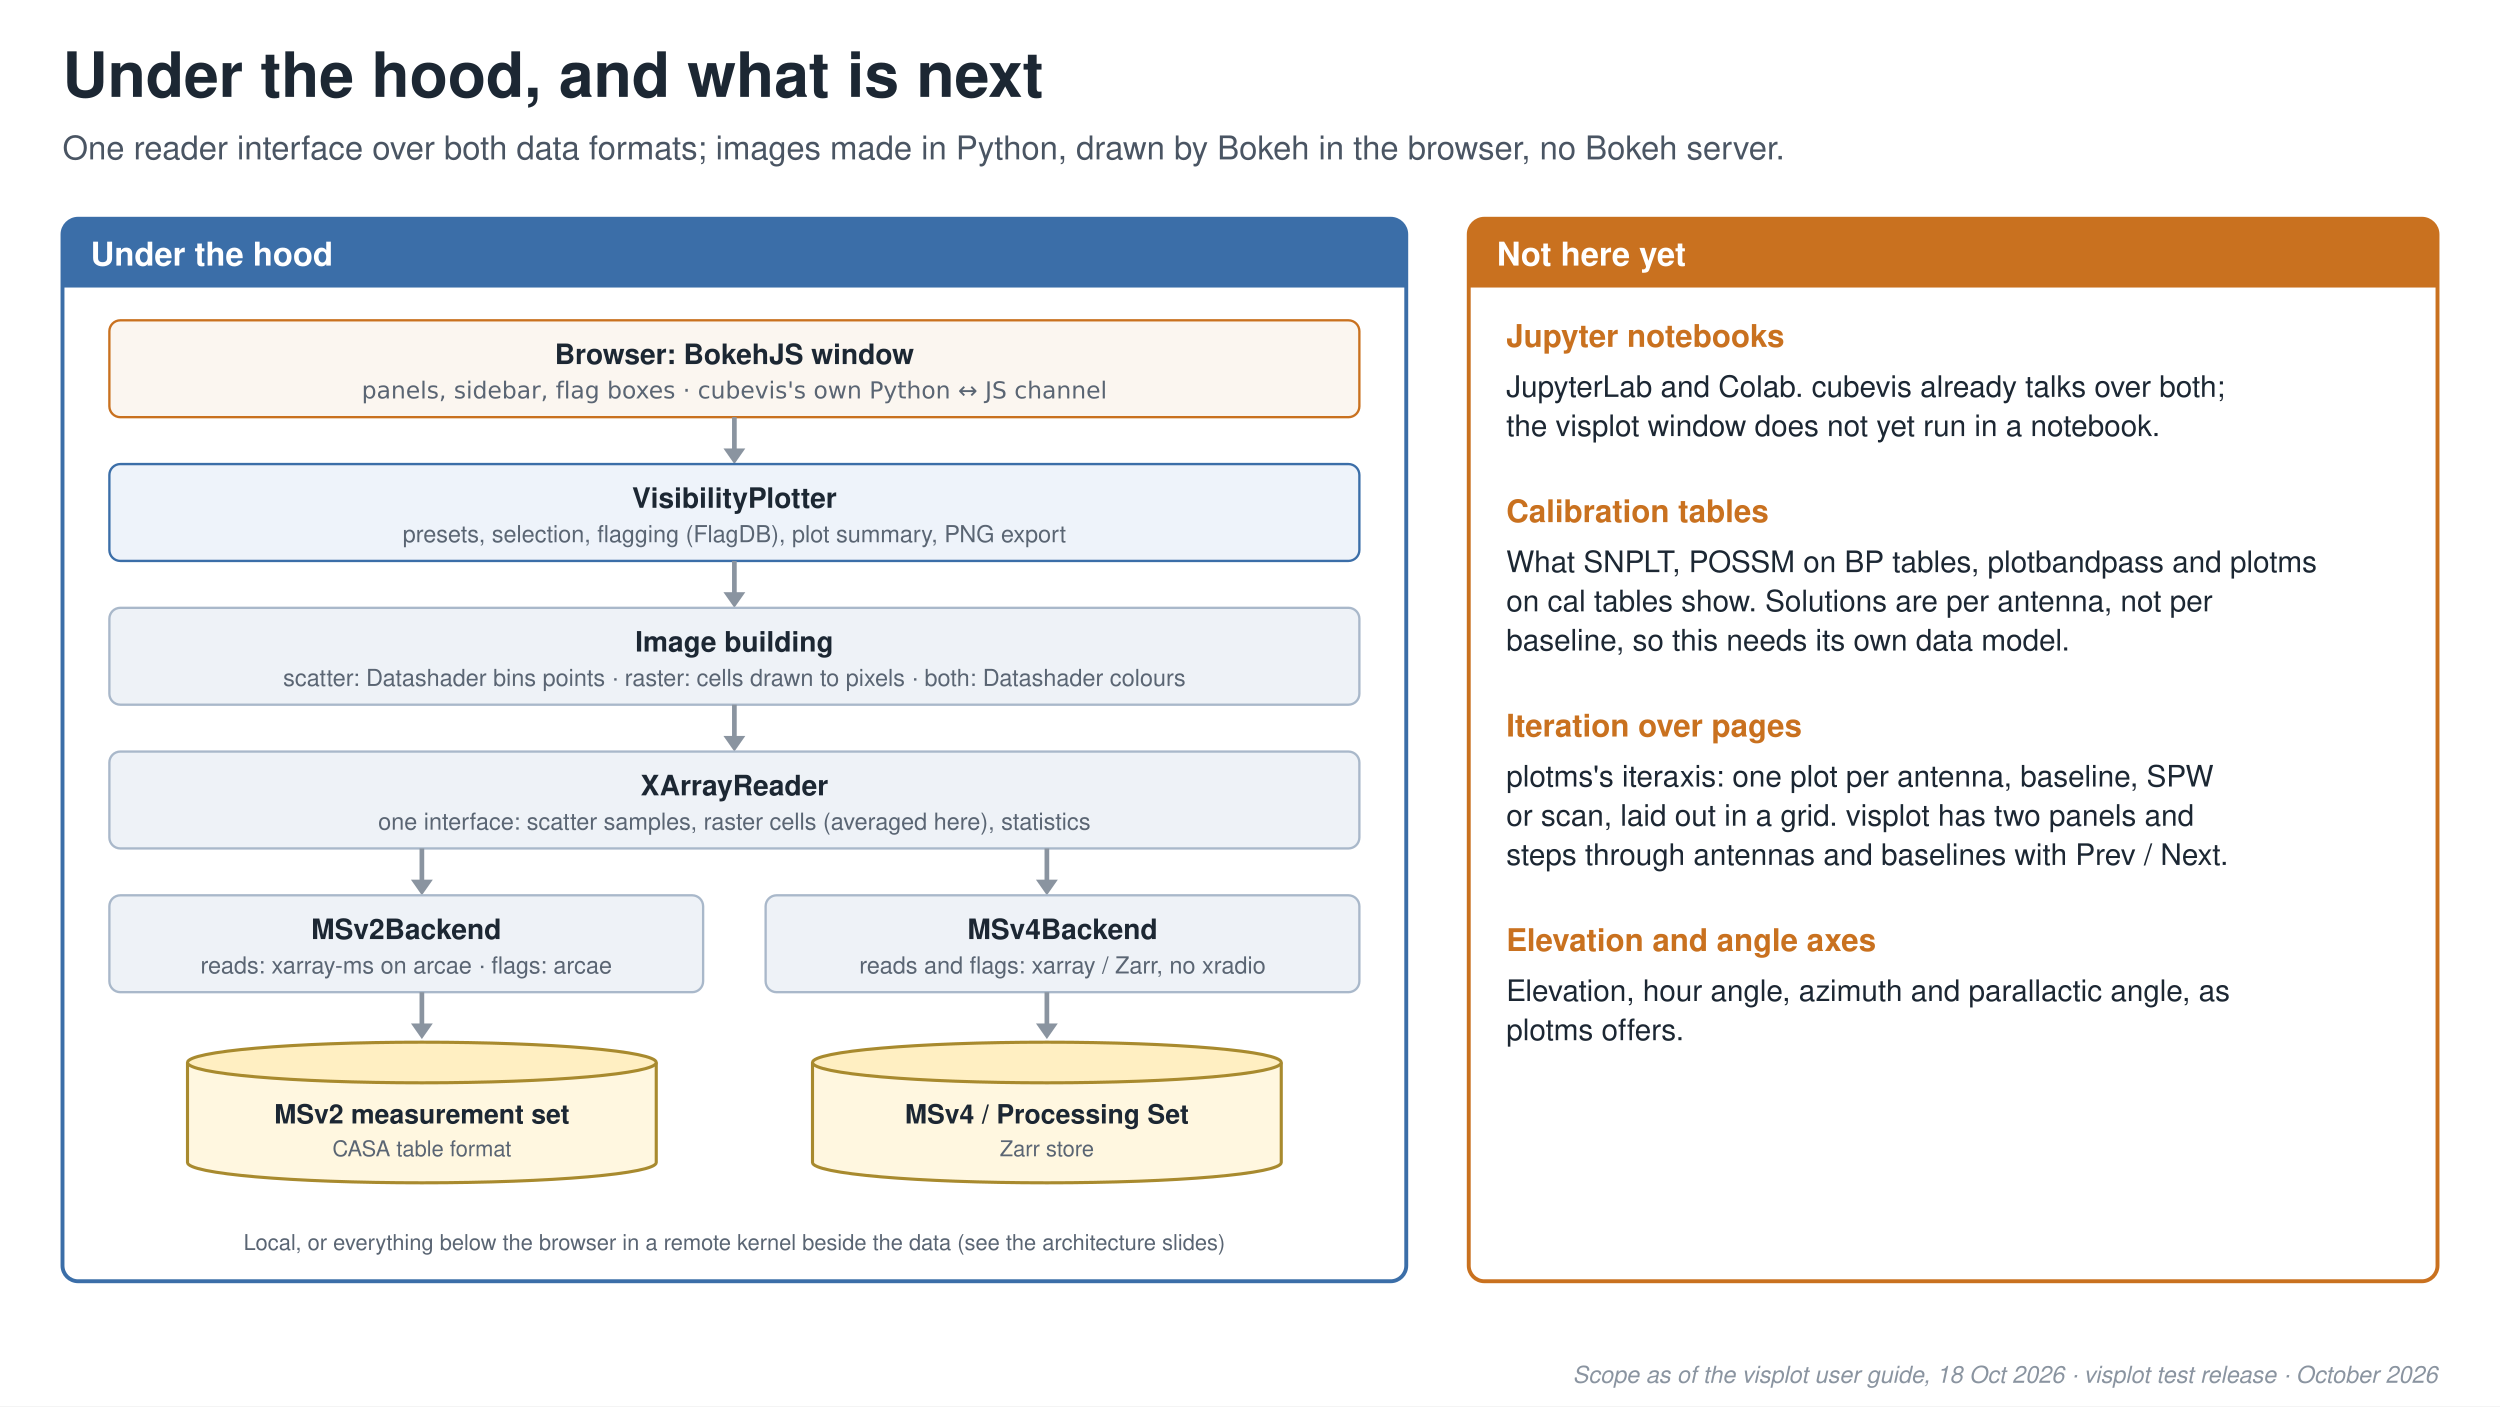
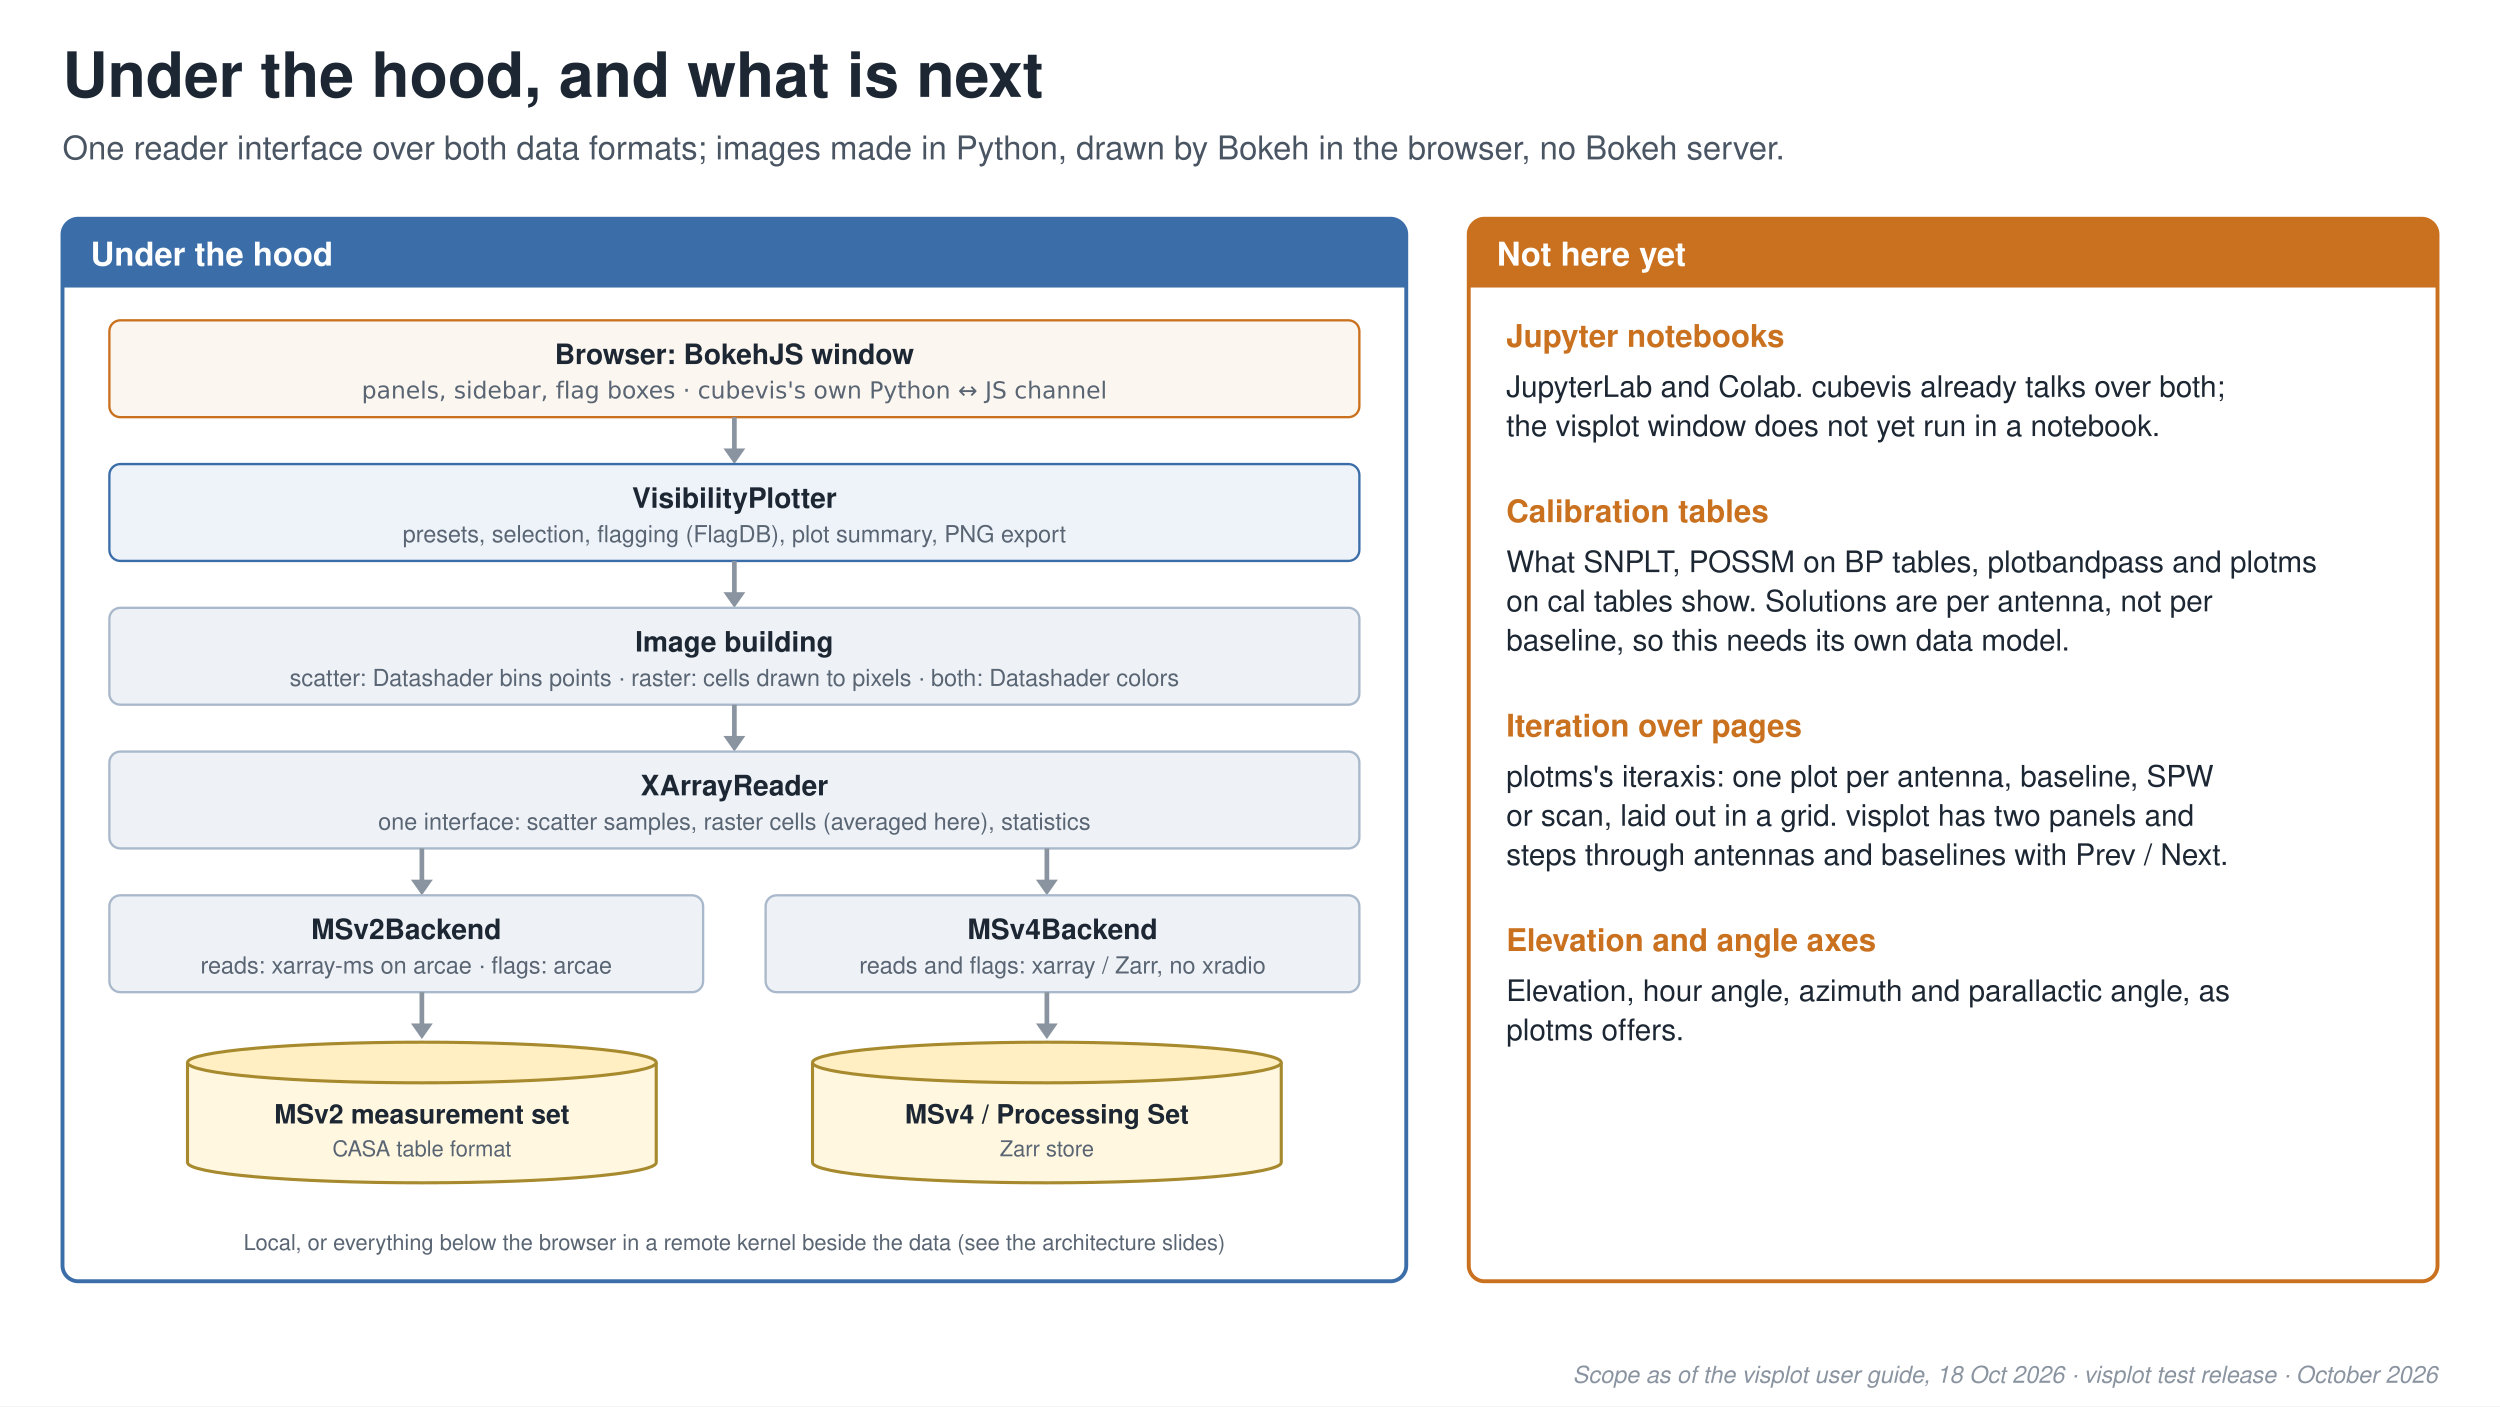
<svg xmlns="http://www.w3.org/2000/svg" viewBox="0 0 1600 900" width="100%" height="100%">
  <rect width="1600" height="900" fill="white" />
  <rect x="40" y="140" width="860" height="680" rx="10" fill="white" stroke="#3B6EA8" stroke-width="2.5" />
  <path d="M40 184 V150 a10 10 0 0 1 10 -10 H890 a10 10 0 0 1 10 10 V184 Z" fill="#3B6EA8" />
  <text x="58" y="170" font-family="Helvetica, Arial, sans-serif" font-size="21" font-weight="bold" fill="white" text-anchor="start" xml:space="preserve">Under the hood</text>
  <rect x="70" y="205" width="800" height="62" rx="7" fill="#FBF6F0" stroke="#C9711F" stroke-width="1.5" />
  <text x="470.0" y="233.0" font-family="Helvetica, Arial, sans-serif" font-size="18" font-weight="bold" fill="#1C2733" text-anchor="middle" xml:space="preserve">Browser: BokehJS window</text>
  <text x="470.0" y="255.0" font-family="DejaVu Sans, Arial Unicode MS, sans-serif" font-size="15" font-weight="normal" fill="#5A6573" text-anchor="middle" xml:space="preserve">panels, sidebar, flag boxes · cubevis's own Python ↔ JS channel</text>
  <path d="M470 267 V289" stroke="#8A94A0" stroke-width="3" />
  <path d="M463 287 L470 297 L477 287 Z" fill="#8A94A0" />
  <rect x="70" y="297" width="800" height="62" rx="7" fill="#EEF3FA" stroke="#3B6EA8" stroke-width="1.5" />
  <text x="470.0" y="325.0" font-family="Helvetica, Arial, sans-serif" font-size="18" font-weight="bold" fill="#1C2733" text-anchor="middle" xml:space="preserve">VisibilityPlotter</text>
  <text x="470.0" y="347.0" font-family="Helvetica, Arial, sans-serif" font-size="15" font-weight="normal" fill="#5A6573" text-anchor="middle" xml:space="preserve">presets, selection, flagging (FlagDB), plot summary, PNG export</text>
  <path d="M470 359 V381" stroke="#8A94A0" stroke-width="3" />
  <path d="M463 379 L470 389 L477 379 Z" fill="#8A94A0" />
  <rect x="70" y="389" width="800" height="62" rx="7" fill="#EEF2F7" stroke="#A9B8CA" stroke-width="1.5" />
  <text x="470.0" y="417.0" font-family="Helvetica, Arial, sans-serif" font-size="18" font-weight="bold" fill="#1C2733" text-anchor="middle" xml:space="preserve">Image building</text>
-   <text x="470.0" y="439.0" font-family="Helvetica, Arial, sans-serif" font-size="15" font-weight="normal" fill="#5A6573" text-anchor="middle" xml:space="preserve">scatter: Datashader bins points · raster: cells drawn to pixels · both: Datashader colours</text>
+   <text x="470.0" y="439.0" font-family="Helvetica, Arial, sans-serif" font-size="15" font-weight="normal" fill="#5A6573" text-anchor="middle" xml:space="preserve">scatter: Datashader bins points · raster: cells drawn to pixels · both: Datashader colors</text>
  <path d="M470 451 V473" stroke="#8A94A0" stroke-width="3" />
  <path d="M463 471 L470 481 L477 471 Z" fill="#8A94A0" />
  <rect x="70" y="481" width="800" height="62" rx="7" fill="#EEF2F7" stroke="#A9B8CA" stroke-width="1.5" />
  <text x="470.0" y="509.0" font-family="Helvetica, Arial, sans-serif" font-size="18" font-weight="bold" fill="#1C2733" text-anchor="middle" xml:space="preserve">XArrayReader</text>
  <text x="470.0" y="531.0" font-family="Helvetica, Arial, sans-serif" font-size="15" font-weight="normal" fill="#5A6573" text-anchor="middle" xml:space="preserve">one interface: scatter samples, raster cells (averaged here), statistics</text>
  <path d="M270 543 V565" stroke="#8A94A0" stroke-width="3" />
  <path d="M263 563 L270 573 L277 563 Z" fill="#8A94A0" />
  <path d="M670 543 V565" stroke="#8A94A0" stroke-width="3" />
  <path d="M663 563 L670 573 L677 563 Z" fill="#8A94A0" />
  <rect x="70" y="573" width="380" height="62" rx="7" fill="#EEF2F7" stroke="#A9B8CA" stroke-width="1.5" />
  <text x="260.0" y="601.0" font-family="Helvetica, Arial, sans-serif" font-size="18" font-weight="bold" fill="#1C2733" text-anchor="middle" xml:space="preserve">MSv2Backend</text>
  <text x="260.0" y="623.0" font-family="Helvetica, Arial, sans-serif" font-size="15" font-weight="normal" fill="#5A6573" text-anchor="middle" xml:space="preserve">reads: xarray-ms on arcae · flags: arcae</text>
  <rect x="490" y="573" width="380" height="62" rx="7" fill="#EEF2F7" stroke="#A9B8CA" stroke-width="1.5" />
  <text x="680.0" y="601.0" font-family="Helvetica, Arial, sans-serif" font-size="18" font-weight="bold" fill="#1C2733" text-anchor="middle" xml:space="preserve">MSv4Backend</text>
  <text x="680.0" y="623.0" font-family="Helvetica, Arial, sans-serif" font-size="15" font-weight="normal" fill="#5A6573" text-anchor="middle" xml:space="preserve">reads and flags: xarray / Zarr, no xradio</text>
  <path d="M270 635 V657" stroke="#8A94A0" stroke-width="3" />
  <path d="M263 655 L270 665 L277 655 Z" fill="#8A94A0" />
  <path d="M670 635 V657" stroke="#8A94A0" stroke-width="3" />
  <path d="M663 655 L670 665 L677 655 Z" fill="#8A94A0" />
  <path d="M120 680 V744 A150 13 0 0 0 420 744 V680" fill="#FFF7E0" stroke="#A88A2E" stroke-width="2" />
  <ellipse cx="270" cy="680" rx="150" ry="13" fill="#FFEFC2" stroke="#A88A2E" stroke-width="2" />
  <text x="270" y="719" font-family="Helvetica, Arial, sans-serif" font-size="17" font-weight="bold" fill="#1C2733" text-anchor="middle" xml:space="preserve">MSv2 measurement set</text>
  <text x="270" y="740" font-family="Helvetica, Arial, sans-serif" font-size="14" font-weight="normal" fill="#5A6573" text-anchor="middle" xml:space="preserve">CASA table format</text>
  <path d="M520 680 V744 A150 13 0 0 0 820 744 V680" fill="#FFF7E0" stroke="#A88A2E" stroke-width="2" />
  <ellipse cx="670" cy="680" rx="150" ry="13" fill="#FFEFC2" stroke="#A88A2E" stroke-width="2" />
  <text x="670" y="719" font-family="Helvetica, Arial, sans-serif" font-size="17" font-weight="bold" fill="#1C2733" text-anchor="middle" xml:space="preserve">MSv4 / Processing Set</text>
  <text x="670" y="740" font-family="Helvetica, Arial, sans-serif" font-size="14" font-weight="normal" fill="#5A6573" text-anchor="middle" xml:space="preserve">Zarr store</text>
  <text x="470" y="800" font-family="Helvetica, Arial, sans-serif" font-size="14" font-weight="normal" fill="#5A6573" text-anchor="middle" xml:space="preserve">Local, or everything below the browser in a remote kernel beside the data (see the architecture slides)</text>
  <rect x="940" y="140" width="620" height="680" rx="10" fill="white" stroke="#C9711F" stroke-width="2.5" />
  <path d="M940 184 V150 a10 10 0 0 1 10 -10 H1550 a10 10 0 0 1 10 10 V184 Z" fill="#C9711F" />
  <text x="958" y="170" font-family="Helvetica, Arial, sans-serif" font-size="21" font-weight="bold" fill="white" text-anchor="start" xml:space="preserve">Not here yet</text>
  <text x="964" y="222" font-family="Helvetica, Arial, sans-serif" font-size="20" font-weight="bold" fill="#C9711F" text-anchor="start" xml:space="preserve">Jupyter notebooks</text>
  <text x="964" y="254" font-family="Helvetica, Arial, sans-serif" font-size="19" font-weight="normal" fill="#1C2733" text-anchor="start" xml:space="preserve">JupyterLab and Colab. cubevis already talks over both;</text>
  <text x="964" y="279.08" font-family="Helvetica, Arial, sans-serif" font-size="19" font-weight="normal" fill="#1C2733" text-anchor="start" xml:space="preserve">the visplot window does not yet run in a notebook.</text>
  <text x="964" y="334.16" font-family="Helvetica, Arial, sans-serif" font-size="20" font-weight="bold" fill="#C9711F" text-anchor="start" xml:space="preserve">Calibration tables</text>
  <text x="964" y="366.16" font-family="Helvetica, Arial, sans-serif" font-size="19" font-weight="normal" fill="#1C2733" text-anchor="start" xml:space="preserve">What SNPLT, POSSM on BP tables, plotbandpass and plotms</text>
  <text x="964" y="391.24" font-family="Helvetica, Arial, sans-serif" font-size="19" font-weight="normal" fill="#1C2733" text-anchor="start" xml:space="preserve">on cal tables show. Solutions are per antenna, not per</text>
  <text x="964" y="416.32" font-family="Helvetica, Arial, sans-serif" font-size="19" font-weight="normal" fill="#1C2733" text-anchor="start" xml:space="preserve">baseline, so this needs its own data model.</text>
  <text x="964" y="471.4" font-family="Helvetica, Arial, sans-serif" font-size="20" font-weight="bold" fill="#C9711F" text-anchor="start" xml:space="preserve">Iteration over pages</text>
  <text x="964" y="503.4" font-family="Helvetica, Arial, sans-serif" font-size="19" font-weight="normal" fill="#1C2733" text-anchor="start" xml:space="preserve">plotms's iteraxis: one plot per antenna, baseline, SPW</text>
  <text x="964" y="528.48" font-family="Helvetica, Arial, sans-serif" font-size="19" font-weight="normal" fill="#1C2733" text-anchor="start" xml:space="preserve">or scan, laid out in a grid. visplot has two panels and</text>
  <text x="964" y="553.56" font-family="Helvetica, Arial, sans-serif" font-size="19" font-weight="normal" fill="#1C2733" text-anchor="start" xml:space="preserve">steps through antennas and baselines with Prev / Next.</text>
  <text x="964" y="608.64" font-family="Helvetica, Arial, sans-serif" font-size="20" font-weight="bold" fill="#C9711F" text-anchor="start" xml:space="preserve">Elevation and angle axes</text>
  <text x="964" y="640.64" font-family="Helvetica, Arial, sans-serif" font-size="19" font-weight="normal" fill="#1C2733" text-anchor="start" xml:space="preserve">Elevation, hour angle, azimuth and parallactic angle, as</text>
  <text x="964" y="665.72" font-family="Helvetica, Arial, sans-serif" font-size="19" font-weight="normal" fill="#1C2733" text-anchor="start" xml:space="preserve">plotms offers.</text>
  <text x="40" y="62" font-family="Helvetica, Arial, sans-serif" font-size="40" font-weight="bold" fill="#1C2733" text-anchor="start" xml:space="preserve">Under the hood, and what is next</text>
  <text x="40" y="102" font-family="Helvetica, Arial, sans-serif" font-size="21" font-weight="normal" fill="#4A5563" text-anchor="start" xml:space="preserve">One reader interface over both data formats; images made in Python, drawn by Bokeh in the browser, no Bokeh server.</text>
  <text x="1560" y="885" font-family="Helvetica, Arial, sans-serif" font-size="15" font-weight="normal" fill="#8A94A0" text-anchor="end" font-style="italic" xml:space="preserve">Scope as of the visplot user guide, 18 Oct 2026 · visplot test release · October 2026</text>
</svg>
